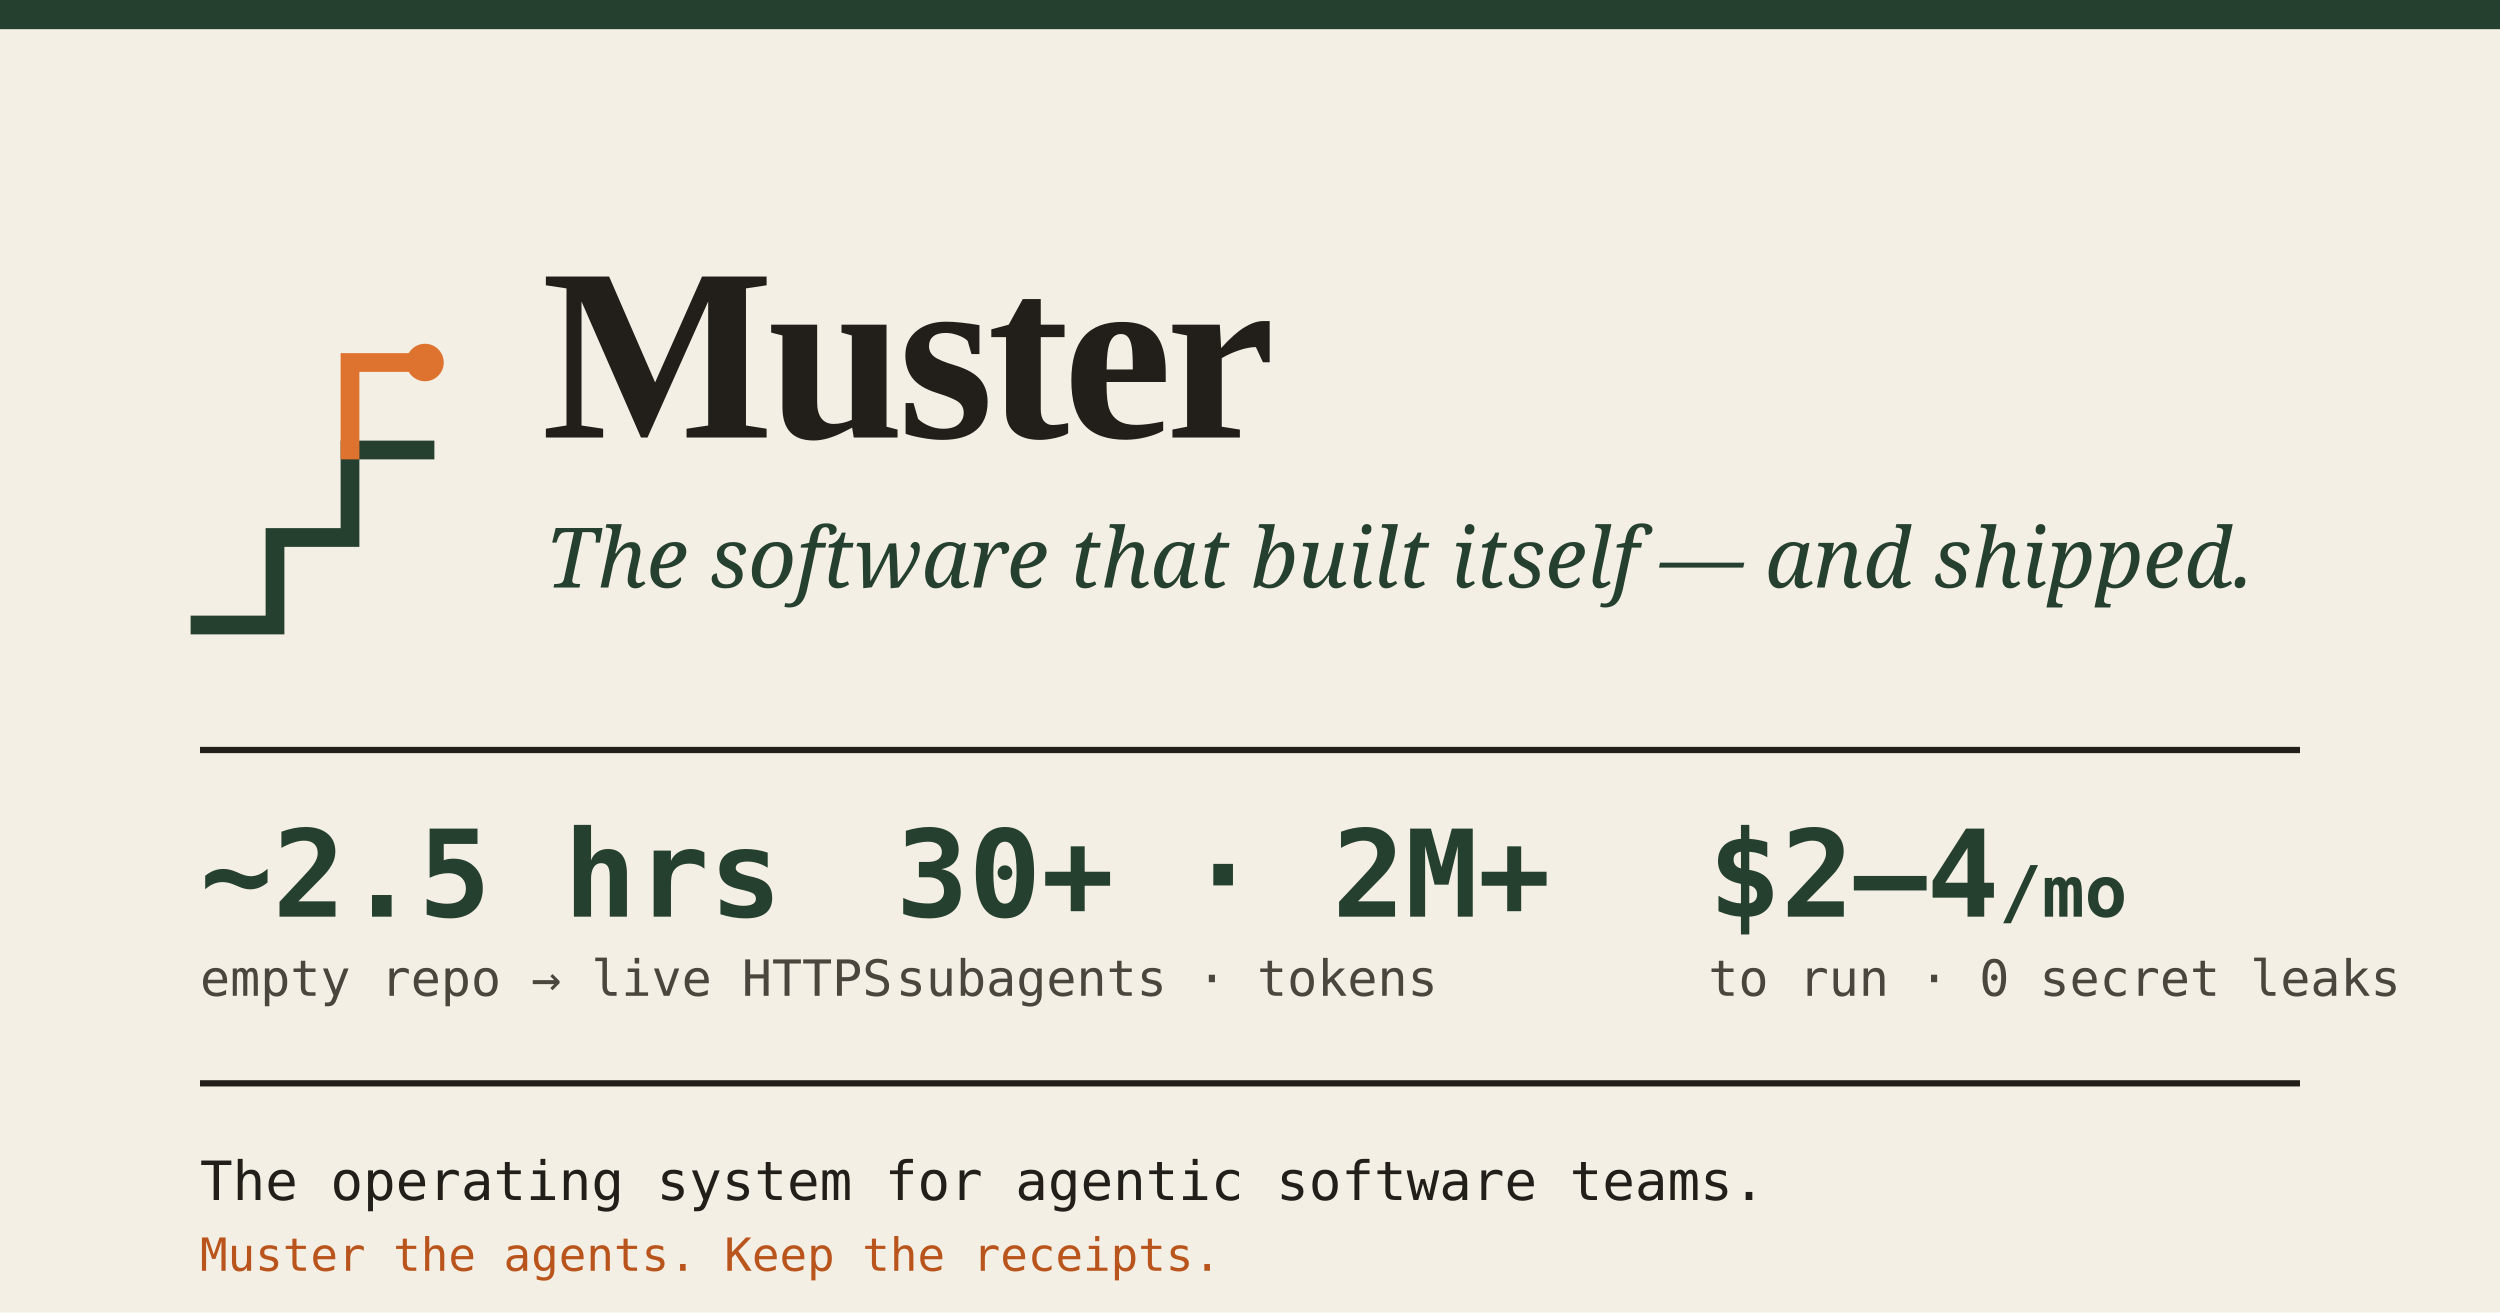
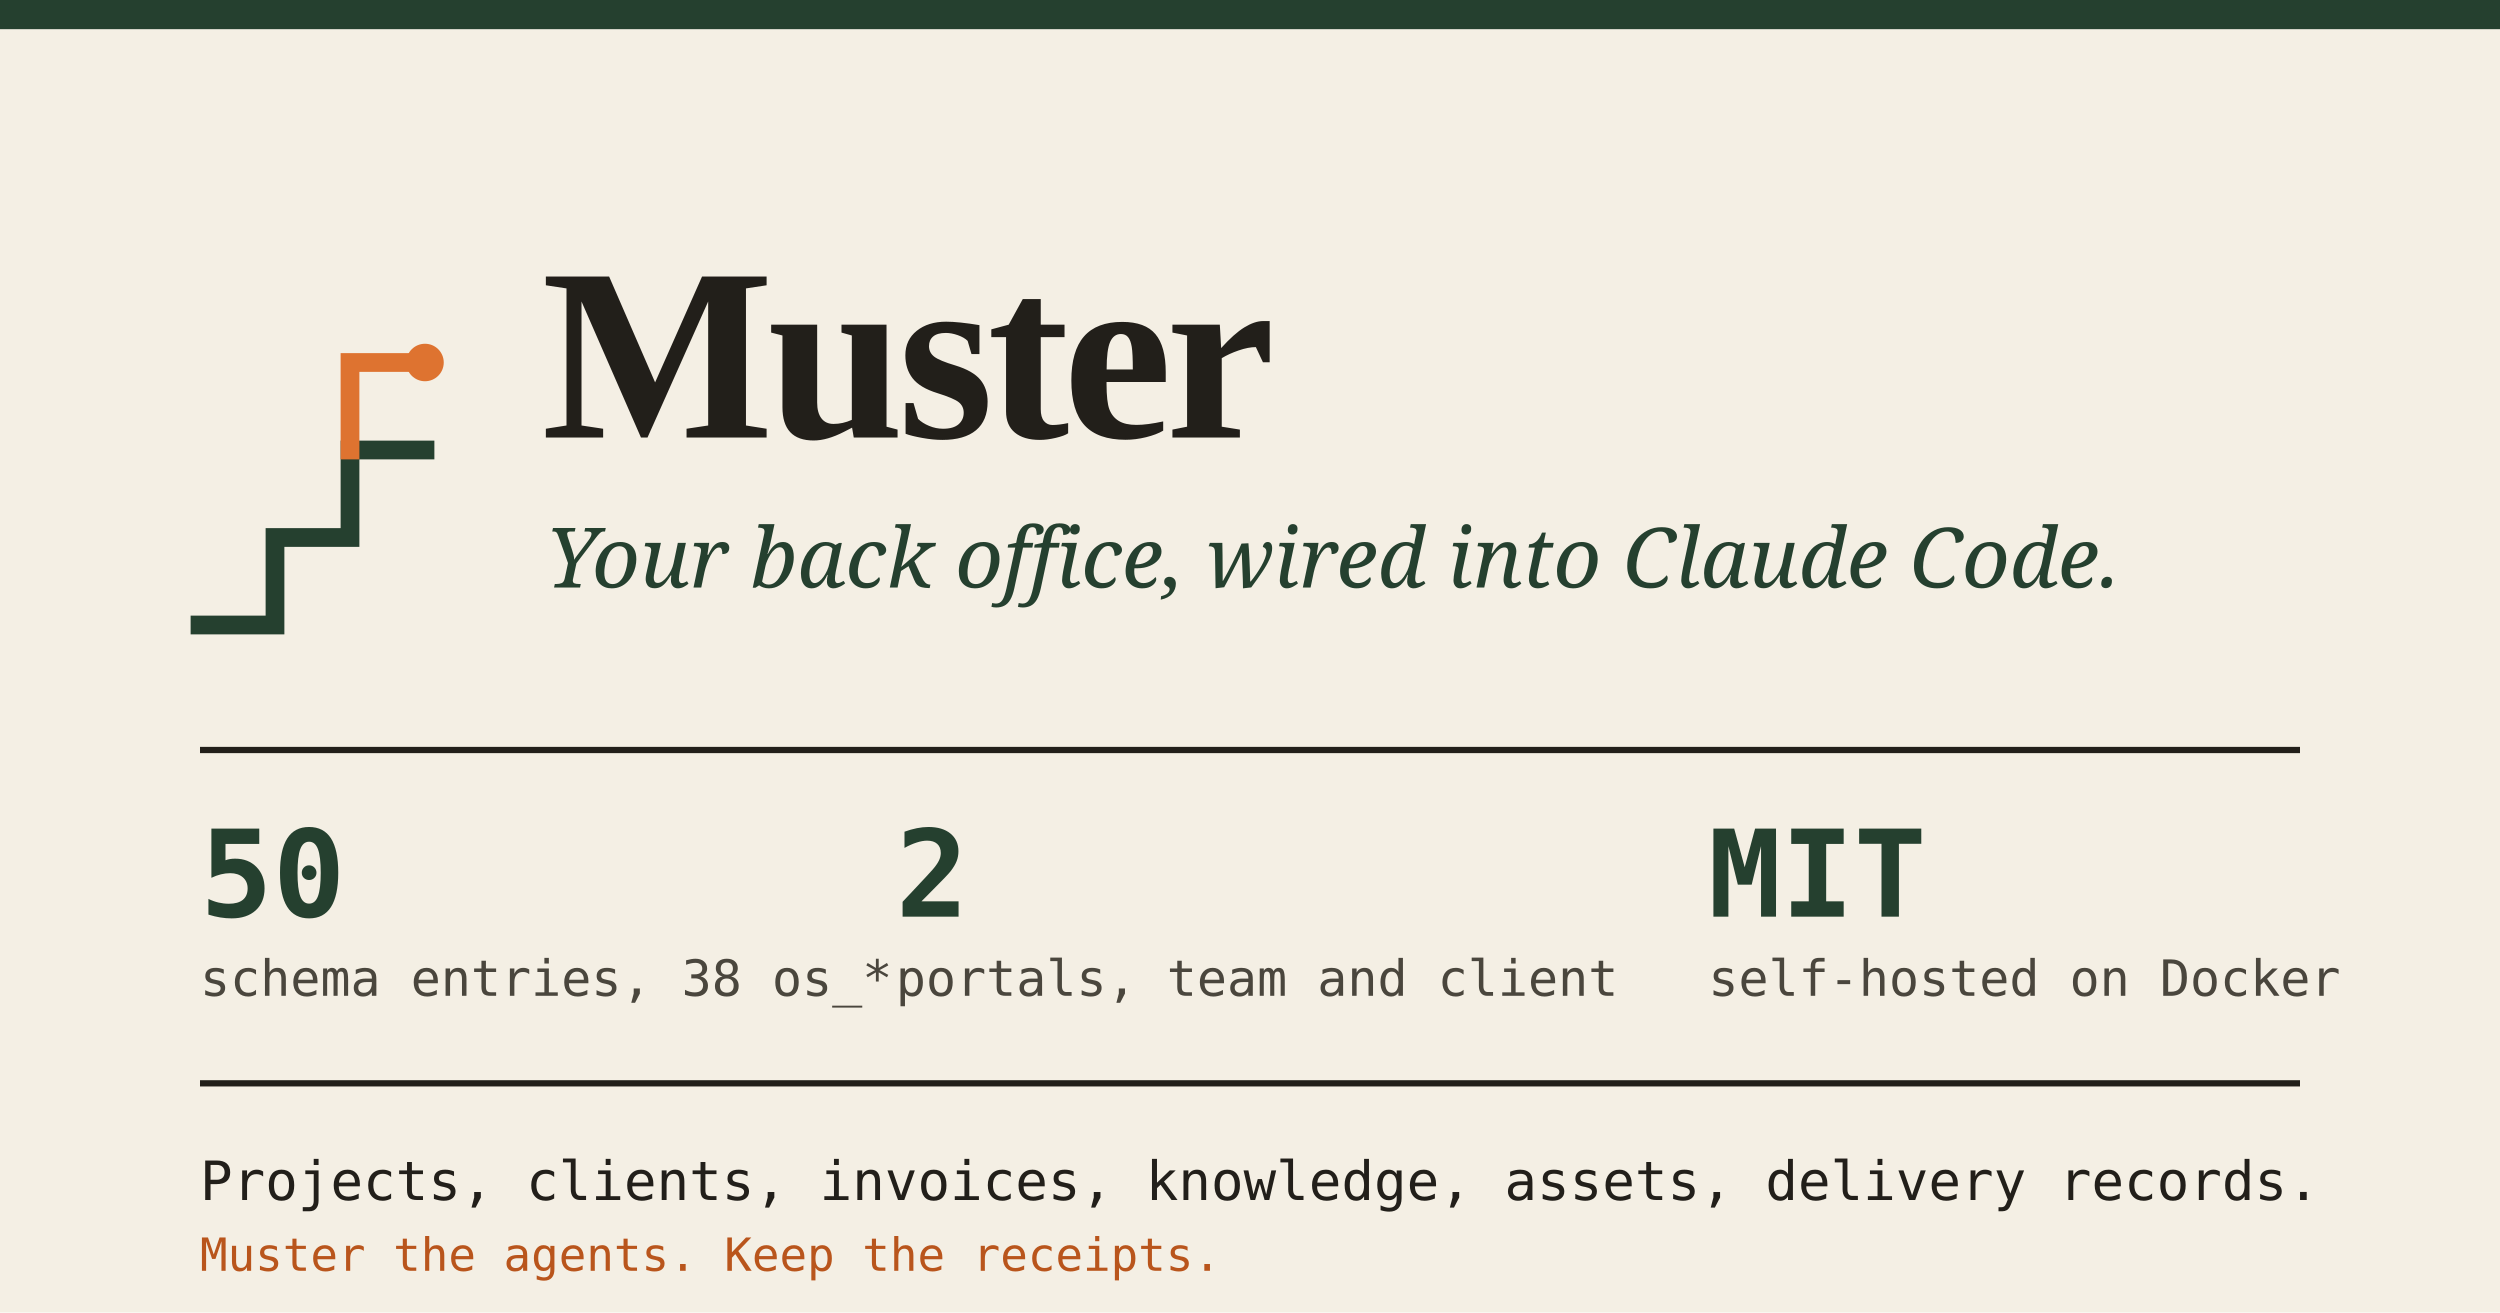
- <svg xmlns="http://www.w3.org/2000/svg" width="1200" height="630" viewBox="0 0 1200 630" role="img" aria-label="Muster — the software that built itself, and shipped">
+ <svg xmlns="http://www.w3.org/2000/svg" width="1200" height="630" viewBox="0 0 1200 630" role="img" aria-label="Muster: your back office, wired into Claude Code">
  <rect width="1200" height="630" fill="#F4EFE4" />
  <rect x="0" y="0" width="1200" height="14" fill="#25402F" />
  <g transform="translate(96,150)">
    <polyline points="0,150 36,150 36,108 72,108 72,66 108,66" fill="none" stroke="#25402F" stroke-width="9" stroke-linecap="square" />
    <polyline points="72,66 72,24 108,24" fill="none" stroke="#DE7330" stroke-width="9" stroke-linecap="square" />
    <circle cx="108" cy="24" r="9" fill="#DE7330" />
  </g>
  <text x="260" y="210" font-family="Georgia, 'Times New Roman', serif" font-weight="700" font-size="118" fill="#221F1A" letter-spacing="-3">Muster</text>
-   <text x="262" y="282" font-family="Georgia, serif" font-style="italic" font-size="40" fill="#25402F">The software that built itself — and shipped.</text>
+   <text x="262" y="282" font-family="Georgia, serif" font-style="italic" font-size="40" fill="#25402F">Your back office, wired into Claude Code.</text>
  <line x1="96" y1="360" x2="1104" y2="360" stroke="#221F1A" stroke-width="3" />
  <g font-family="'IBM Plex Mono', ui-monospace, monospace" fill="#25402F">
-     <text x="96" y="440" font-size="58" font-weight="600">~2.5 hrs</text>
-     <text x="96" y="478" font-size="24" fill="#4A463D">empty repo → live HTTPS</text>
-     <text x="430" y="440" font-size="58" font-weight="600">30+ · 2M+</text>
-     <text x="430" y="478" font-size="24" fill="#4A463D">subagents · tokens</text>
-     <text x="820" y="440" font-size="58" font-weight="600">$2–4<tspan font-size="34">/mo</tspan>
-     </text>
-     <text x="820" y="478" font-size="24" fill="#4A463D">to run · 0 secret leaks</text>
+     <text x="96" y="440" font-size="58" font-weight="600">50</text>
+     <text x="96" y="478" font-size="24" fill="#4A463D">schema entries, 38 os_*</text>
+     <text x="430" y="440" font-size="58" font-weight="600">2</text>
+     <text x="430" y="478" font-size="24" fill="#4A463D">portals, team and client</text>
+     <text x="820" y="440" font-size="58" font-weight="600">MIT</text>
+     <text x="820" y="478" font-size="24" fill="#4A463D">self-hosted on Docker</text>
  </g>
  <line x1="96" y1="520" x2="1104" y2="520" stroke="#221F1A" stroke-width="3" />
-   <text x="96" y="576" font-family="'IBM Plex Mono', monospace" font-size="26" fill="#221F1A">The operating system for agentic software teams.</text>
+   <text x="96" y="576" font-family="'IBM Plex Mono', monospace" font-size="26" fill="#221F1A">Projects, clients, invoices, knowledge, assets, delivery records.</text>
  <text x="96" y="610" font-family="'IBM Plex Mono', monospace" font-size="22" fill="#B9551C">Muster the agents. Keep the receipts.</text>
</svg>
